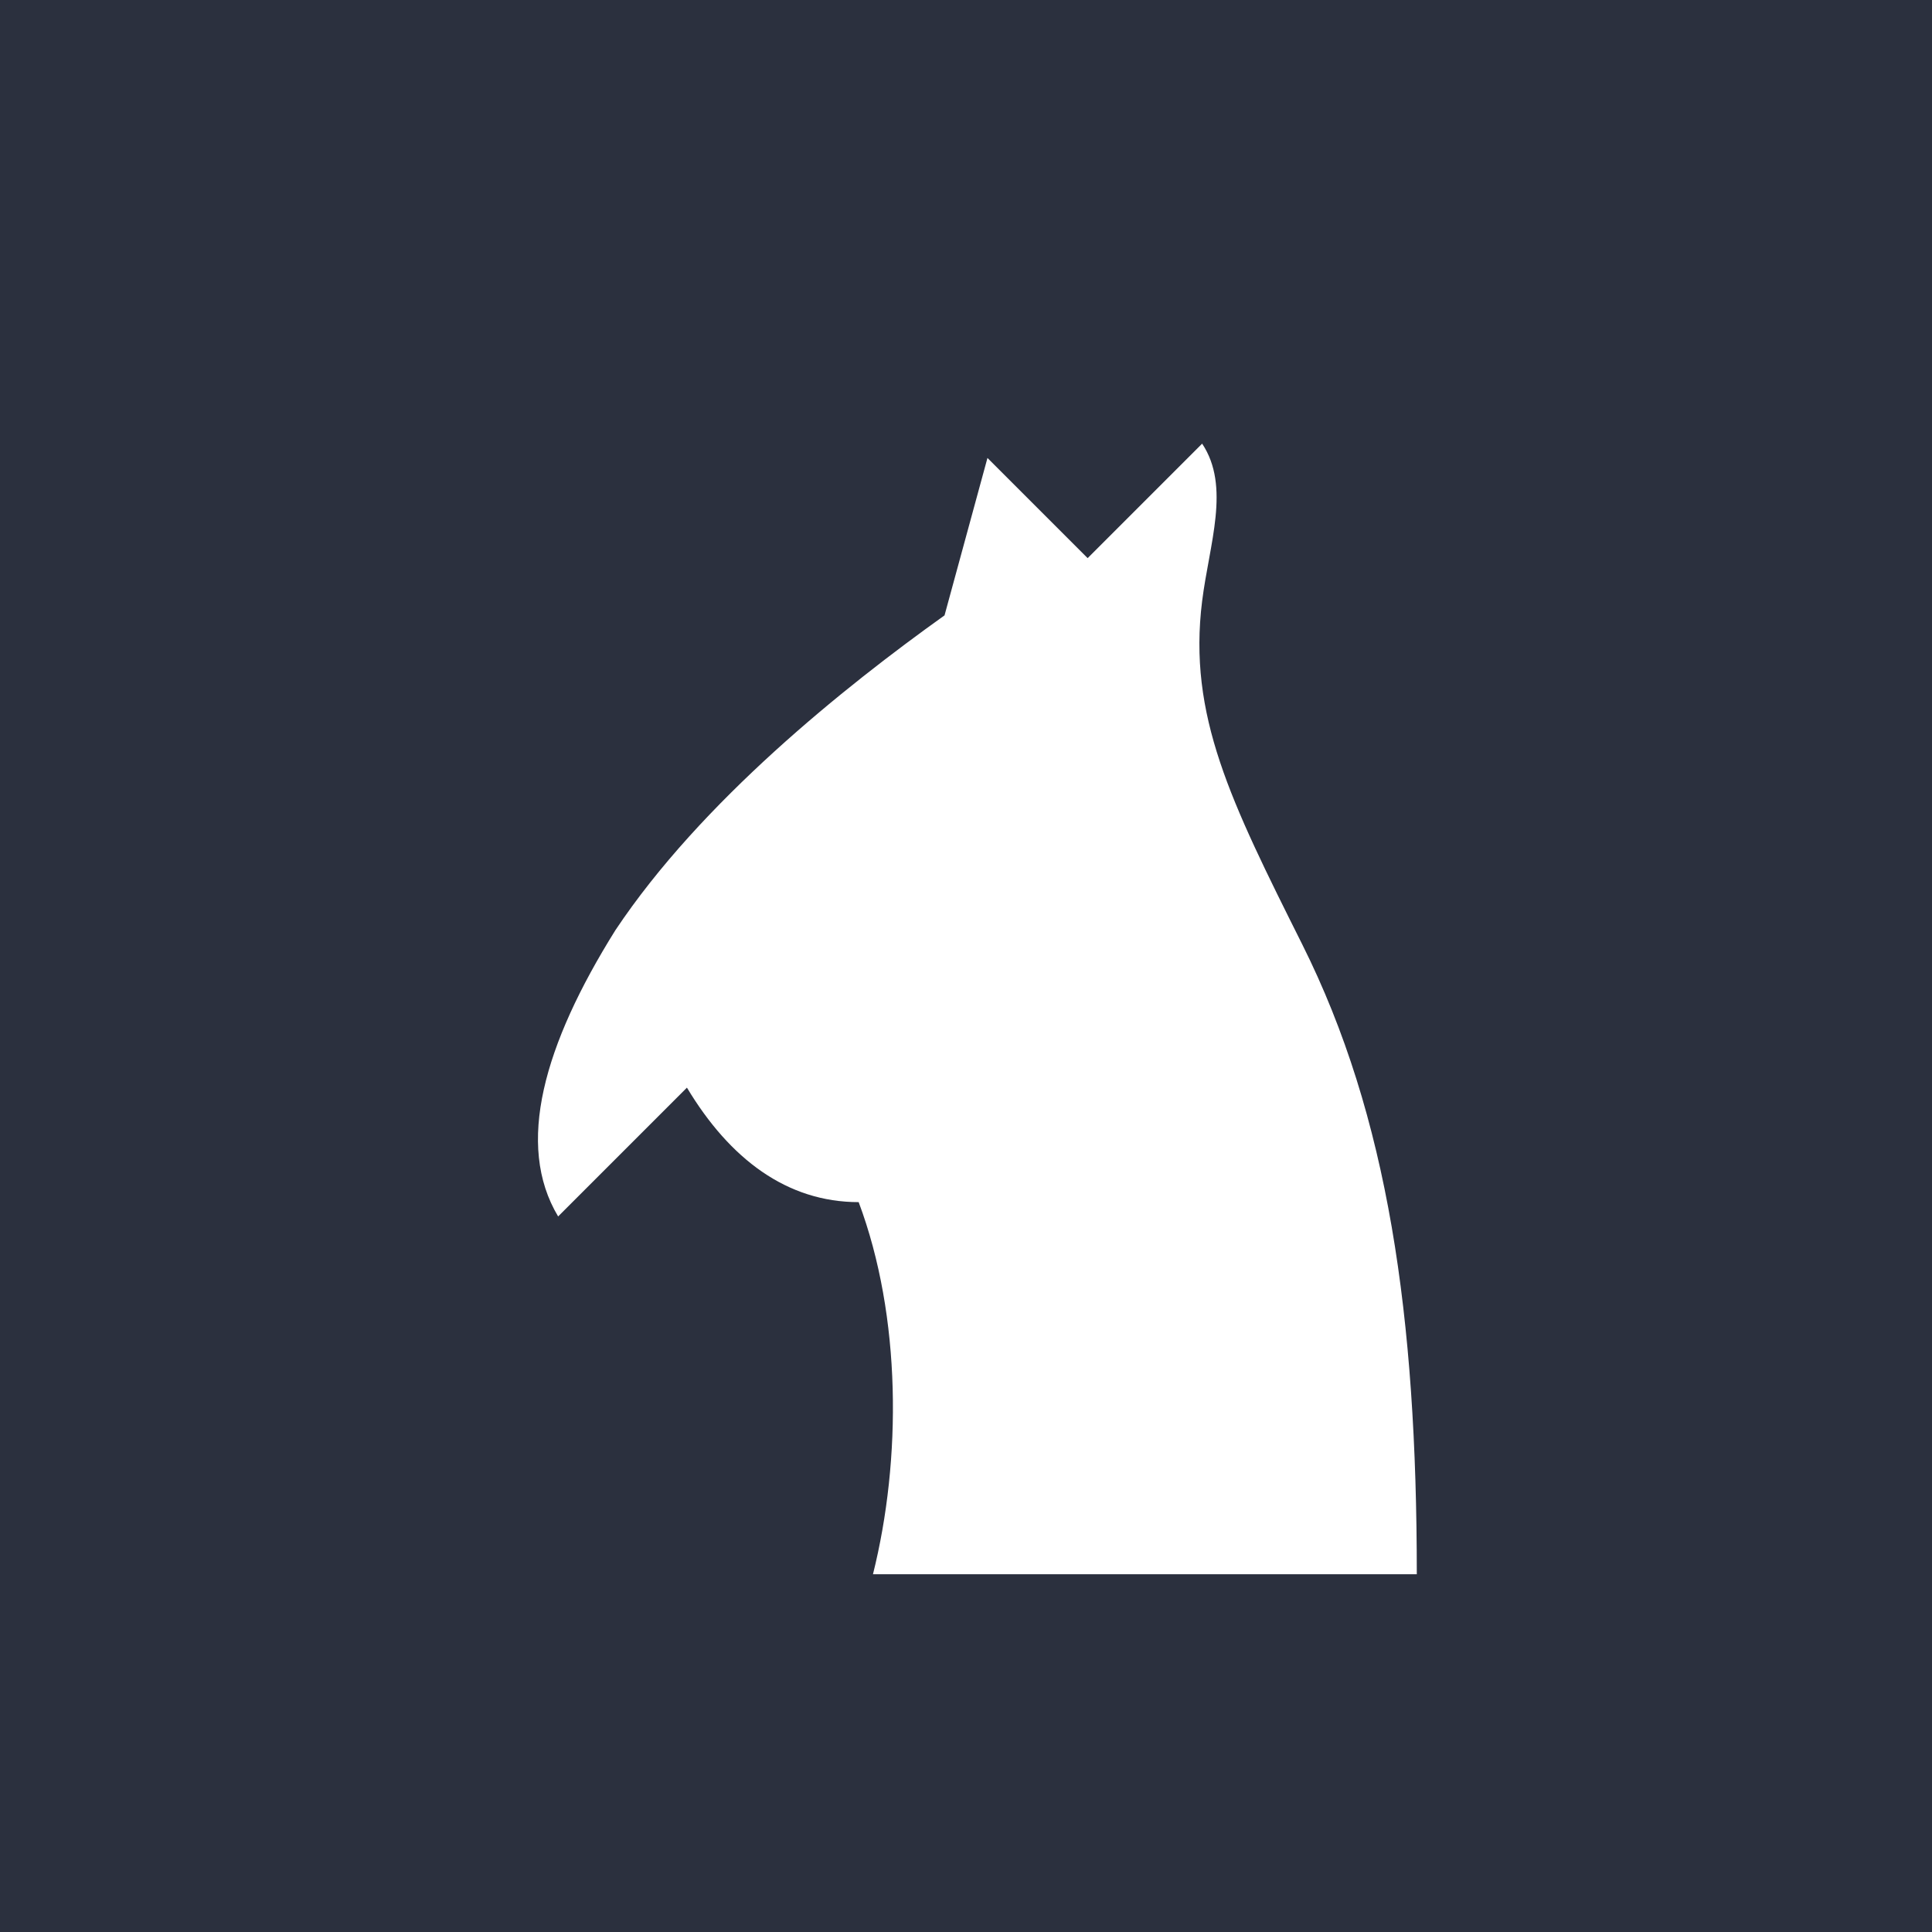
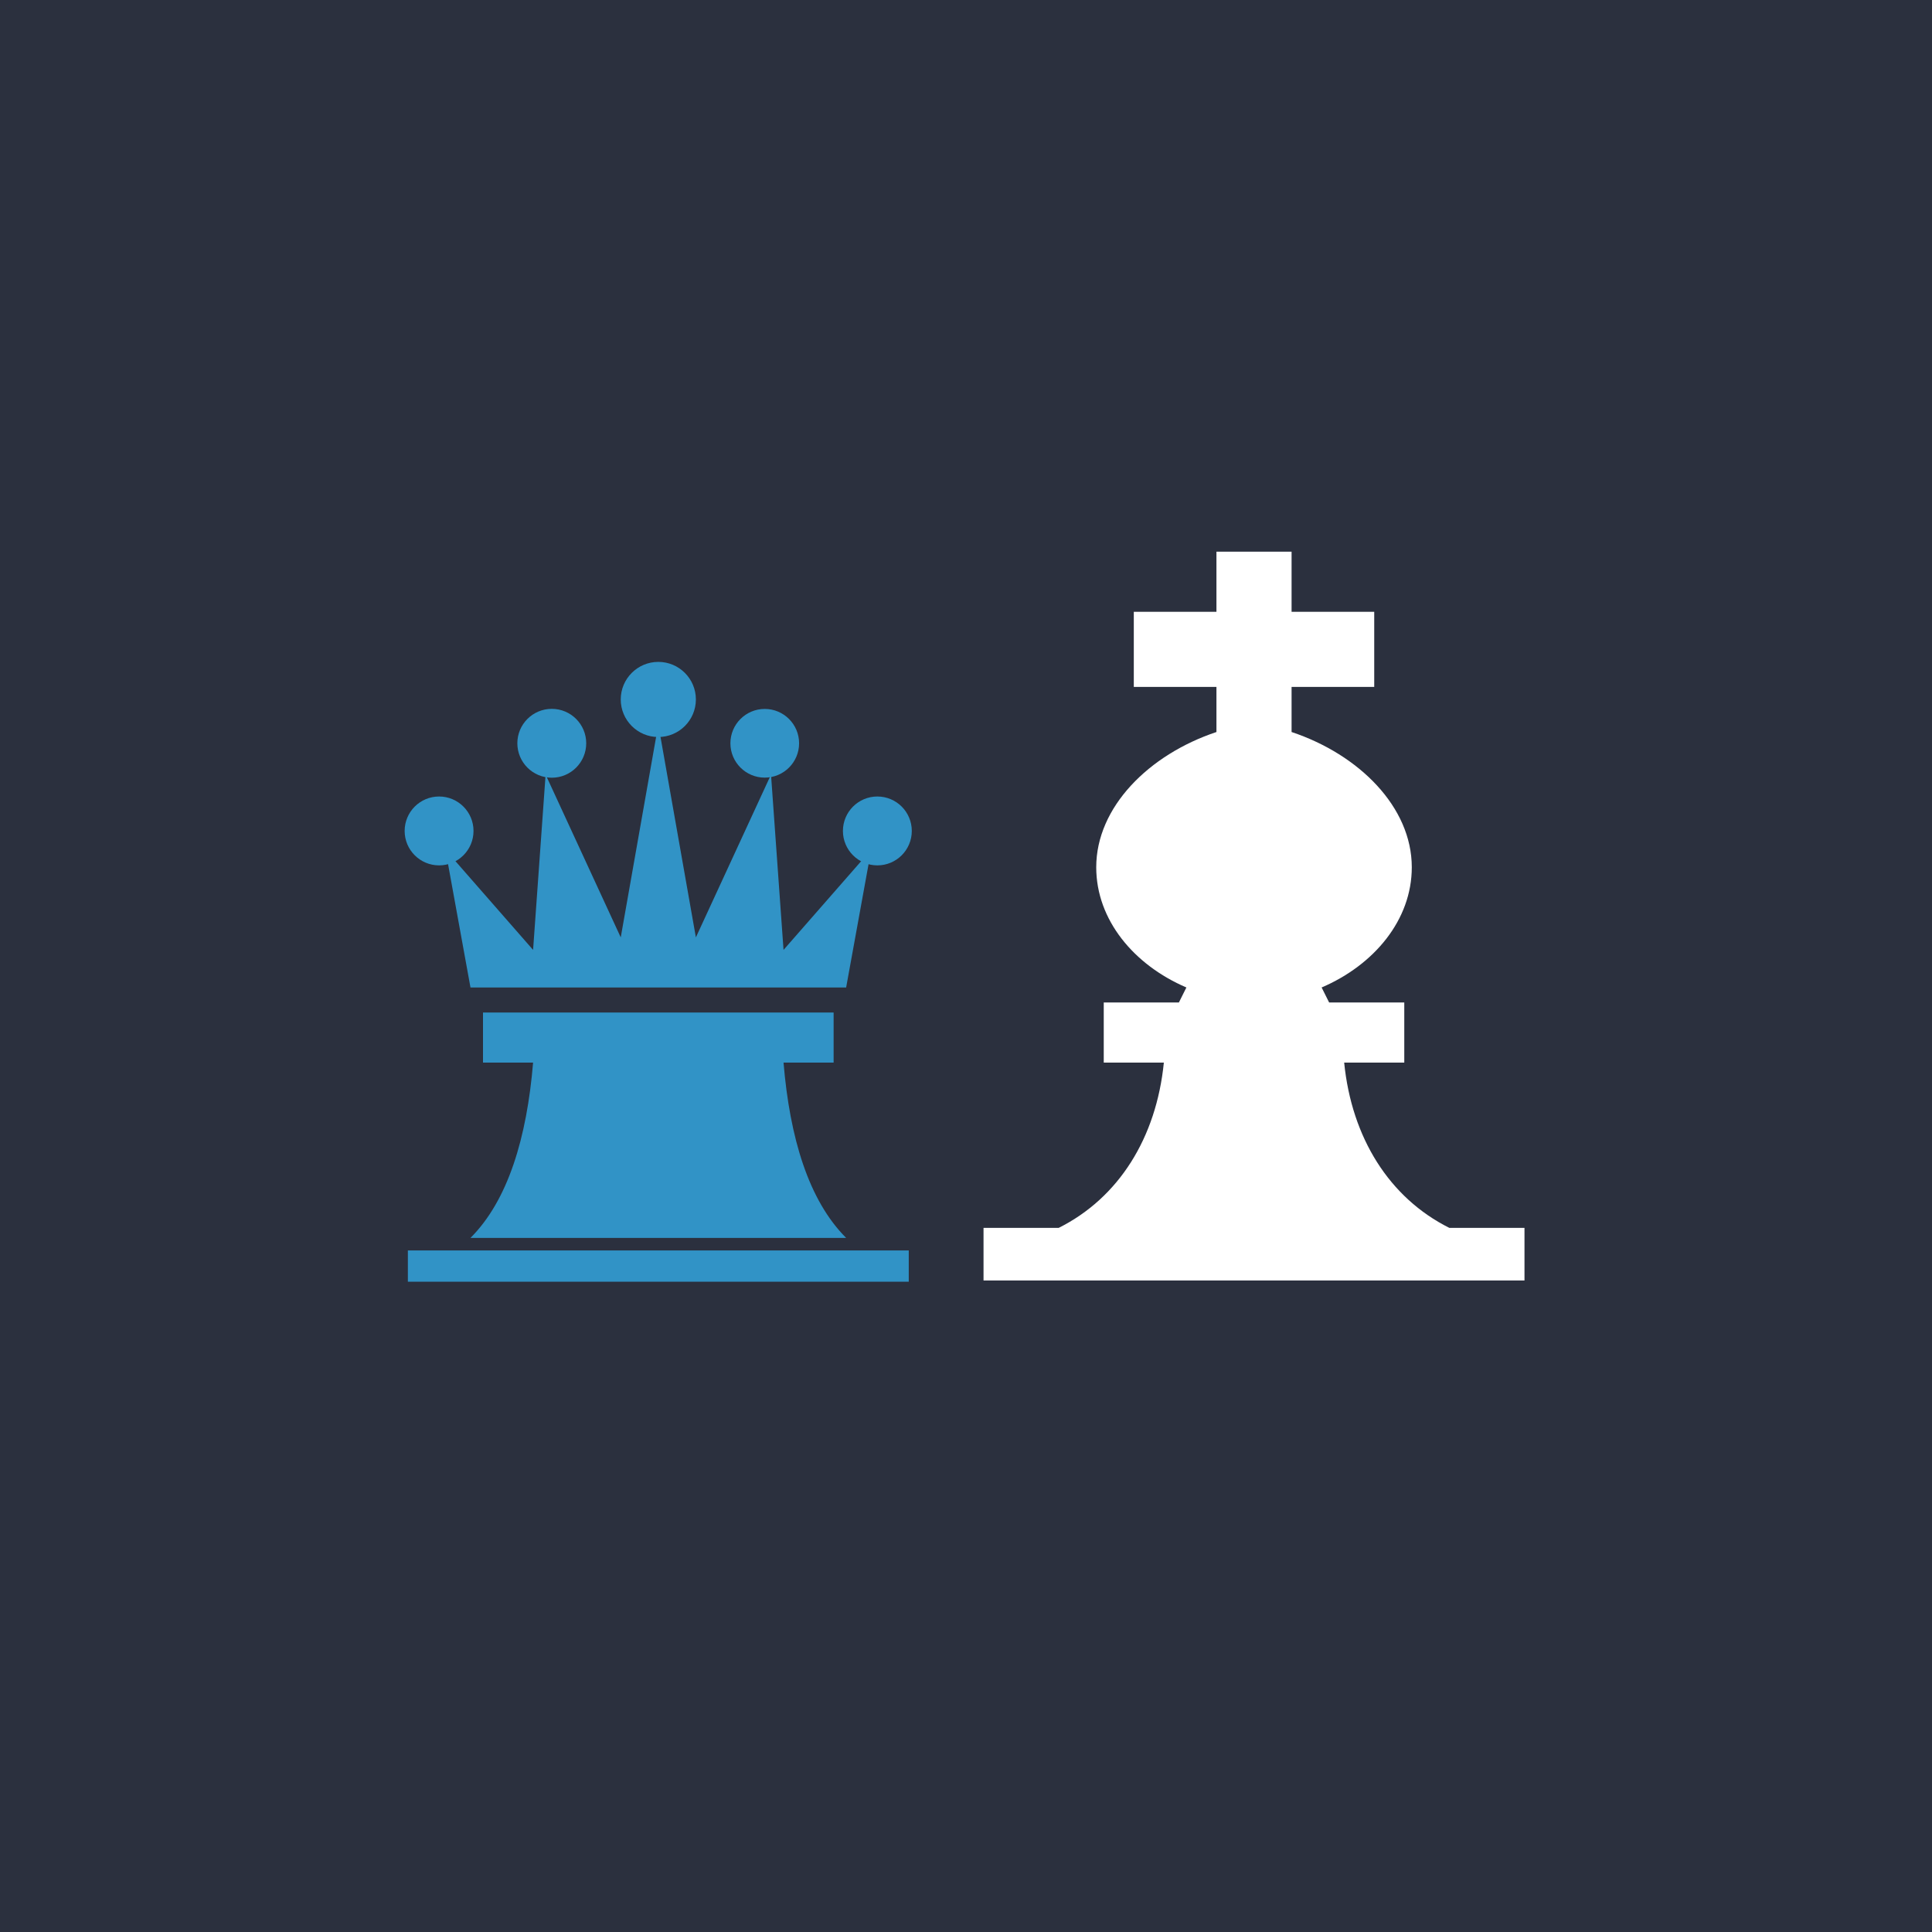
<svg xmlns="http://www.w3.org/2000/svg" width="512" height="512" viewBox="0 0 512 512">
  <rect width="512" height="512" fill="#2B303E" />
  <g transform="translate(0.0,0.0) scale(4.740741)">
-     <g transform="translate(16.8,14.4) scale(0.80,0.80)">
-       <path d="M30,92 L78,92 C78,74 76,60 70,48 C65,38 62,32 63,24 C63.5,20 65,16 63,13 L55,21 L48,14 L45,25 C38,30 28,38 22,47 C17,55 15,62 18,67 L27,58 C30,63 34,66 39,66 C42,74 42,84 40,92 Z" fill="#FFFFFF" />
-     </g>
+     <path d="M36.8,40.5 L38.9,52.4 L43.1,43.3 L43.8,53.1 L48.7,47.5 L47.3,55.2 L26.3,55.2 L24.9,47.5 L29.8,53.1 L30.5,43.3 L34.7,52.4 Z M27,56.6 L46.6,56.6 L46.6,59.4 L43.8,59.4 C44.15,63.6,45.2,67.1,47.3,69.2 L26.3,69.2 C28.4,67.1,29.45,63.6,29.8,59.4 L27,59.4 Z M22.8,69.9 L50.8,69.9 L50.8,71.65 L22.8,71.65 Z" fill="#3193C6" />
+     <path d="M34.7,39.1 A2.1,2.1 0 1,0 38.9,39.1 A2.1,2.1 0 1,0 34.7,39.1 Z" fill="#3193C6" />
+     <path d="M28.92,41.55 A1.92,1.92 0 1,0 32.77,41.55 A1.92,1.92 0 1,0 28.92,41.55 Z" fill="#3193C6" />
+     <path d="M40.83,41.55 A1.92,1.92 0 1,0 44.67,41.55 A1.92,1.92 0 1,0 40.83,41.55 Z" fill="#3193C6" />
+     <path d="M22.62,46.45 A1.92,1.92 0 1,0 26.47,46.45 A1.92,1.92 0 1,0 22.62,46.45 Z" fill="#3193C6" />
+     <path d="M47.12,46.45 A1.92,1.92 0 1,0 50.97,46.45 A1.92,1.92 0 1,0 47.12,46.45 Z" fill="#3193C6" />
+     <path d="M68,30.84 L72.2,30.84 L72.2,34.2 L76.82,34.2 L76.82,38.4 L72.2,38.4 L72.2,40.92 C75.98,42.18,78.92,45.12,78.92,48.48 C78.92,51.42,76.82,53.94,73.88,55.2 L74.3,56.04 L78.5,56.04 L78.5,59.4 L75.14,59.4 C75.56,63.6,77.66,66.96,81.02,68.64 L85.22,68.64 L85.22,71.58 L54.98,71.58 L54.98,68.64 L59.18,68.64 C62.54,66.96,64.64,63.6,65.06,59.4 L61.7,59.4 L61.7,56.04 L65.9,56.04 L66.32,55.2 C63.38,53.94,61.28,51.42,61.28,48.48 C61.28,45.12,64.22,42.18,68,40.92 L68,38.4 L63.38,38.4 L63.38,34.2 L68,34.2 Z" fill="#FFFFFF" />
  </g>
</svg>
